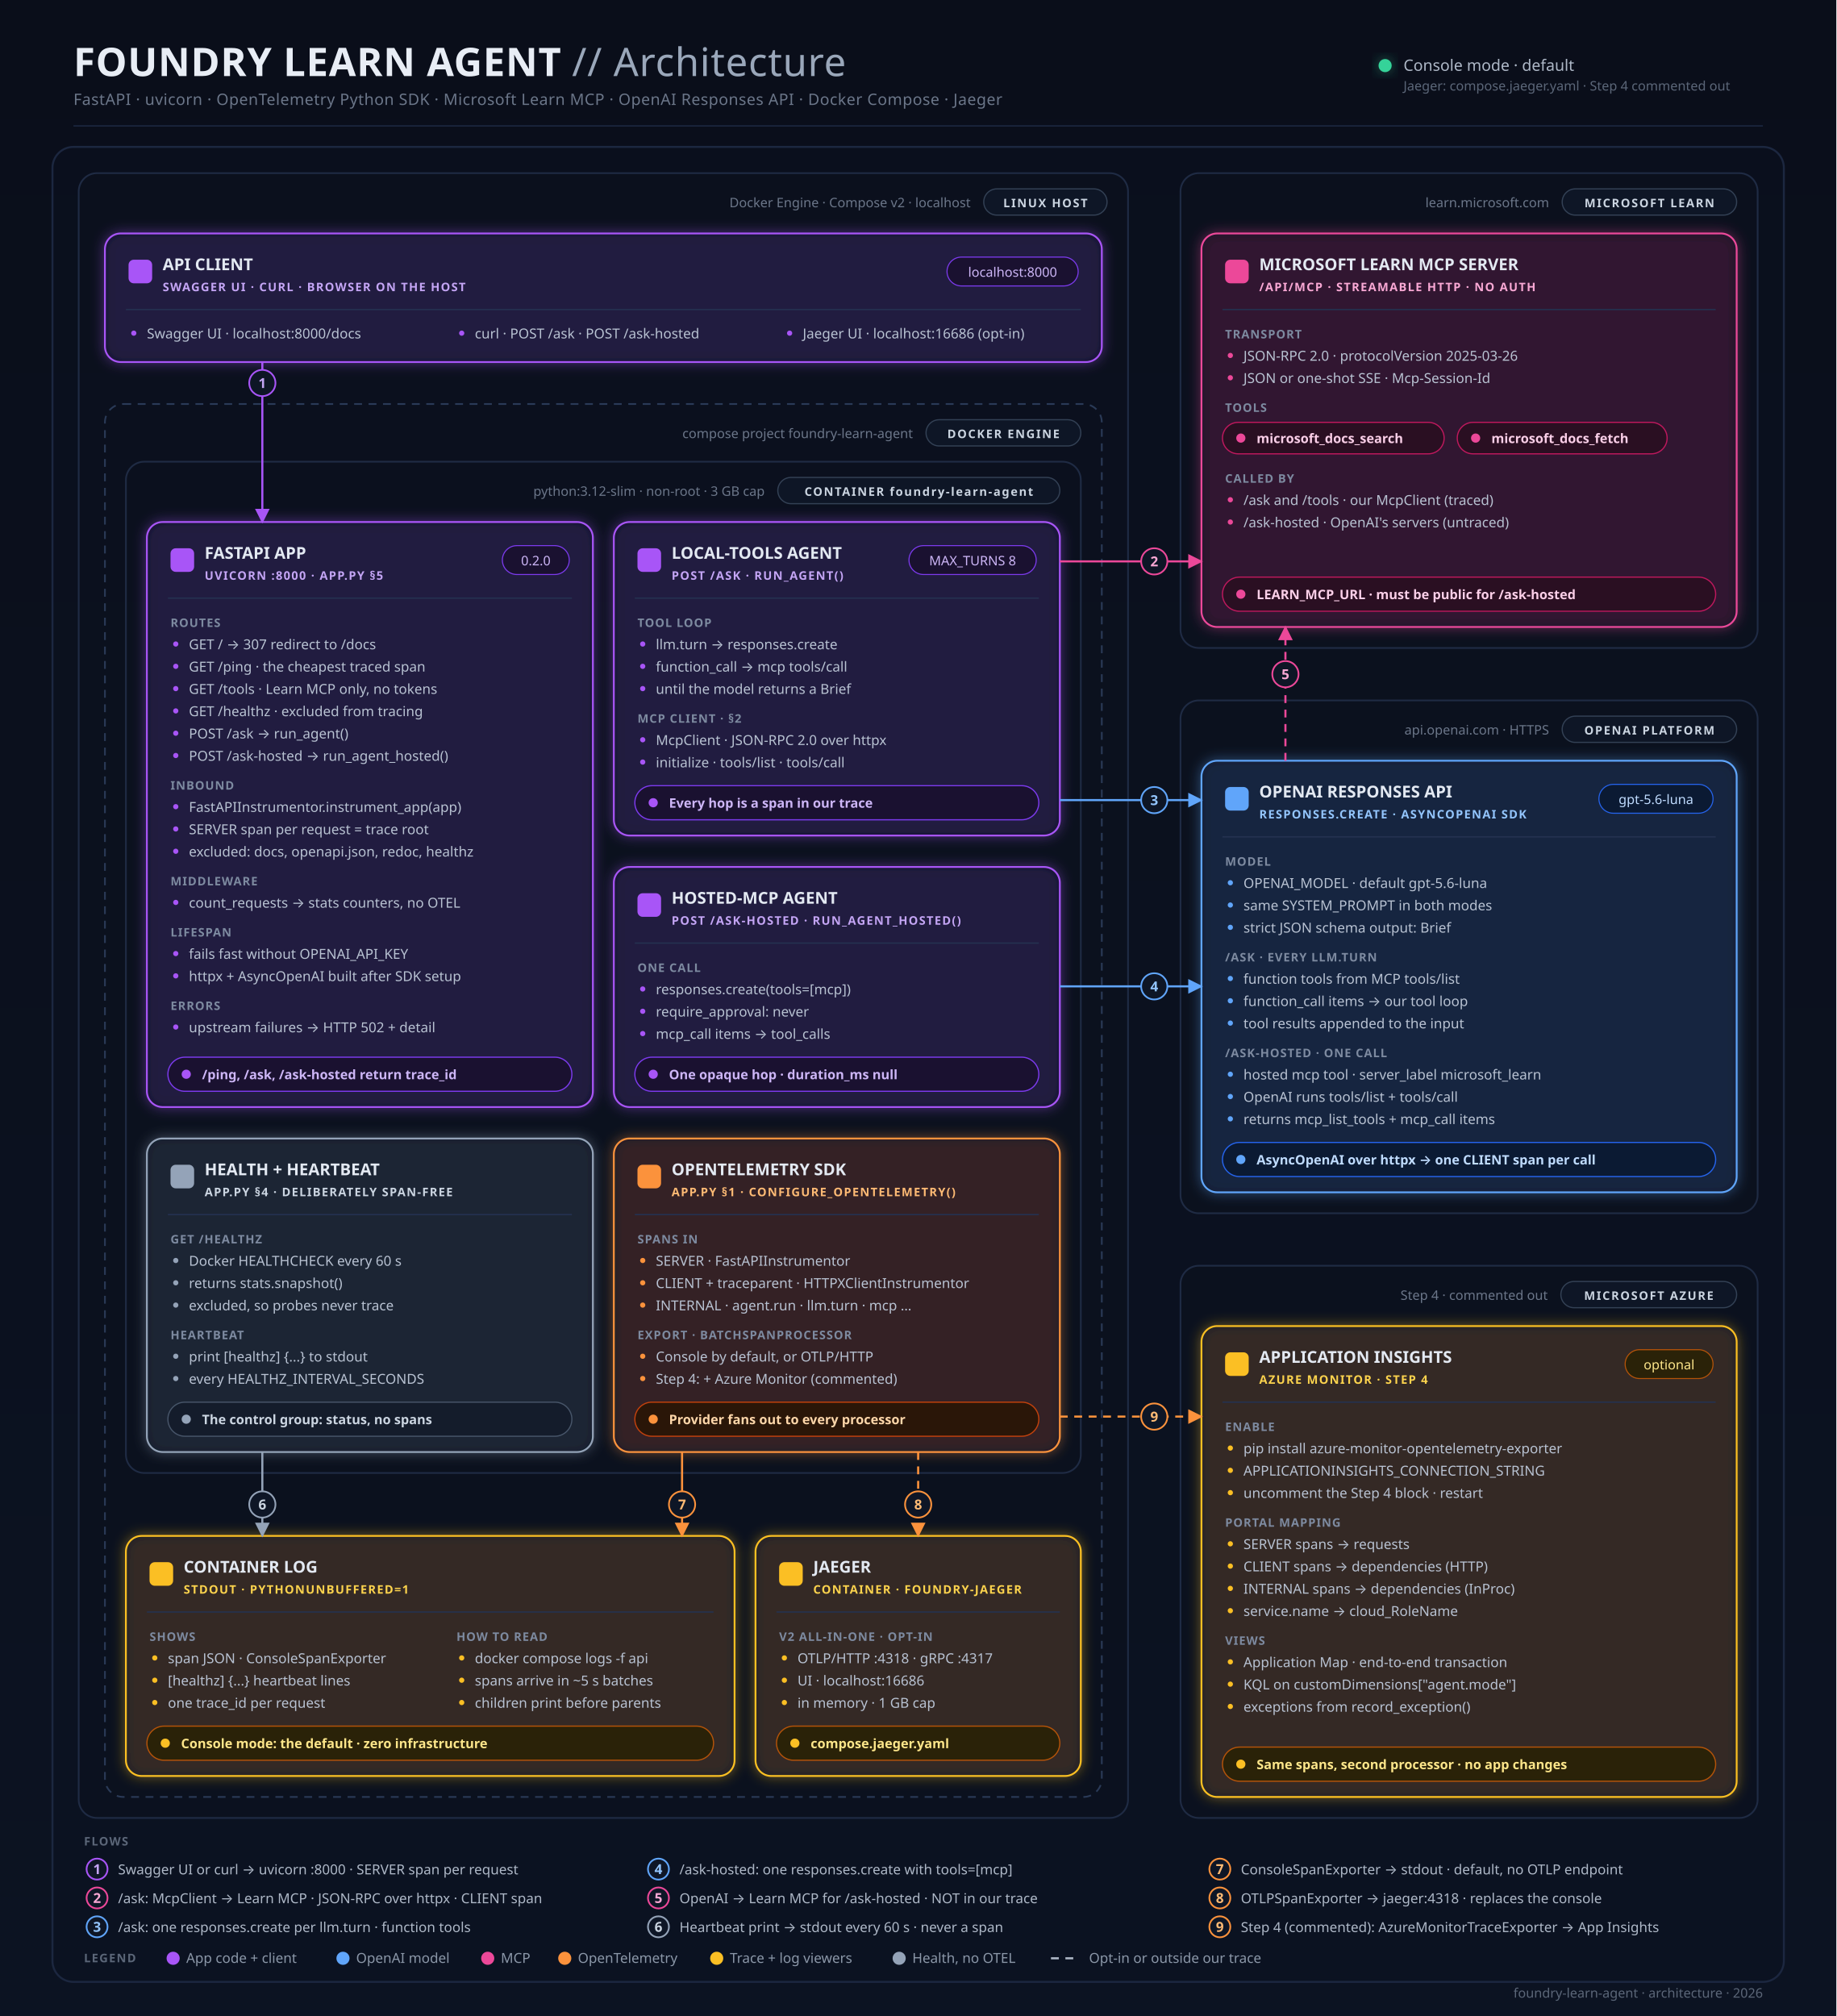
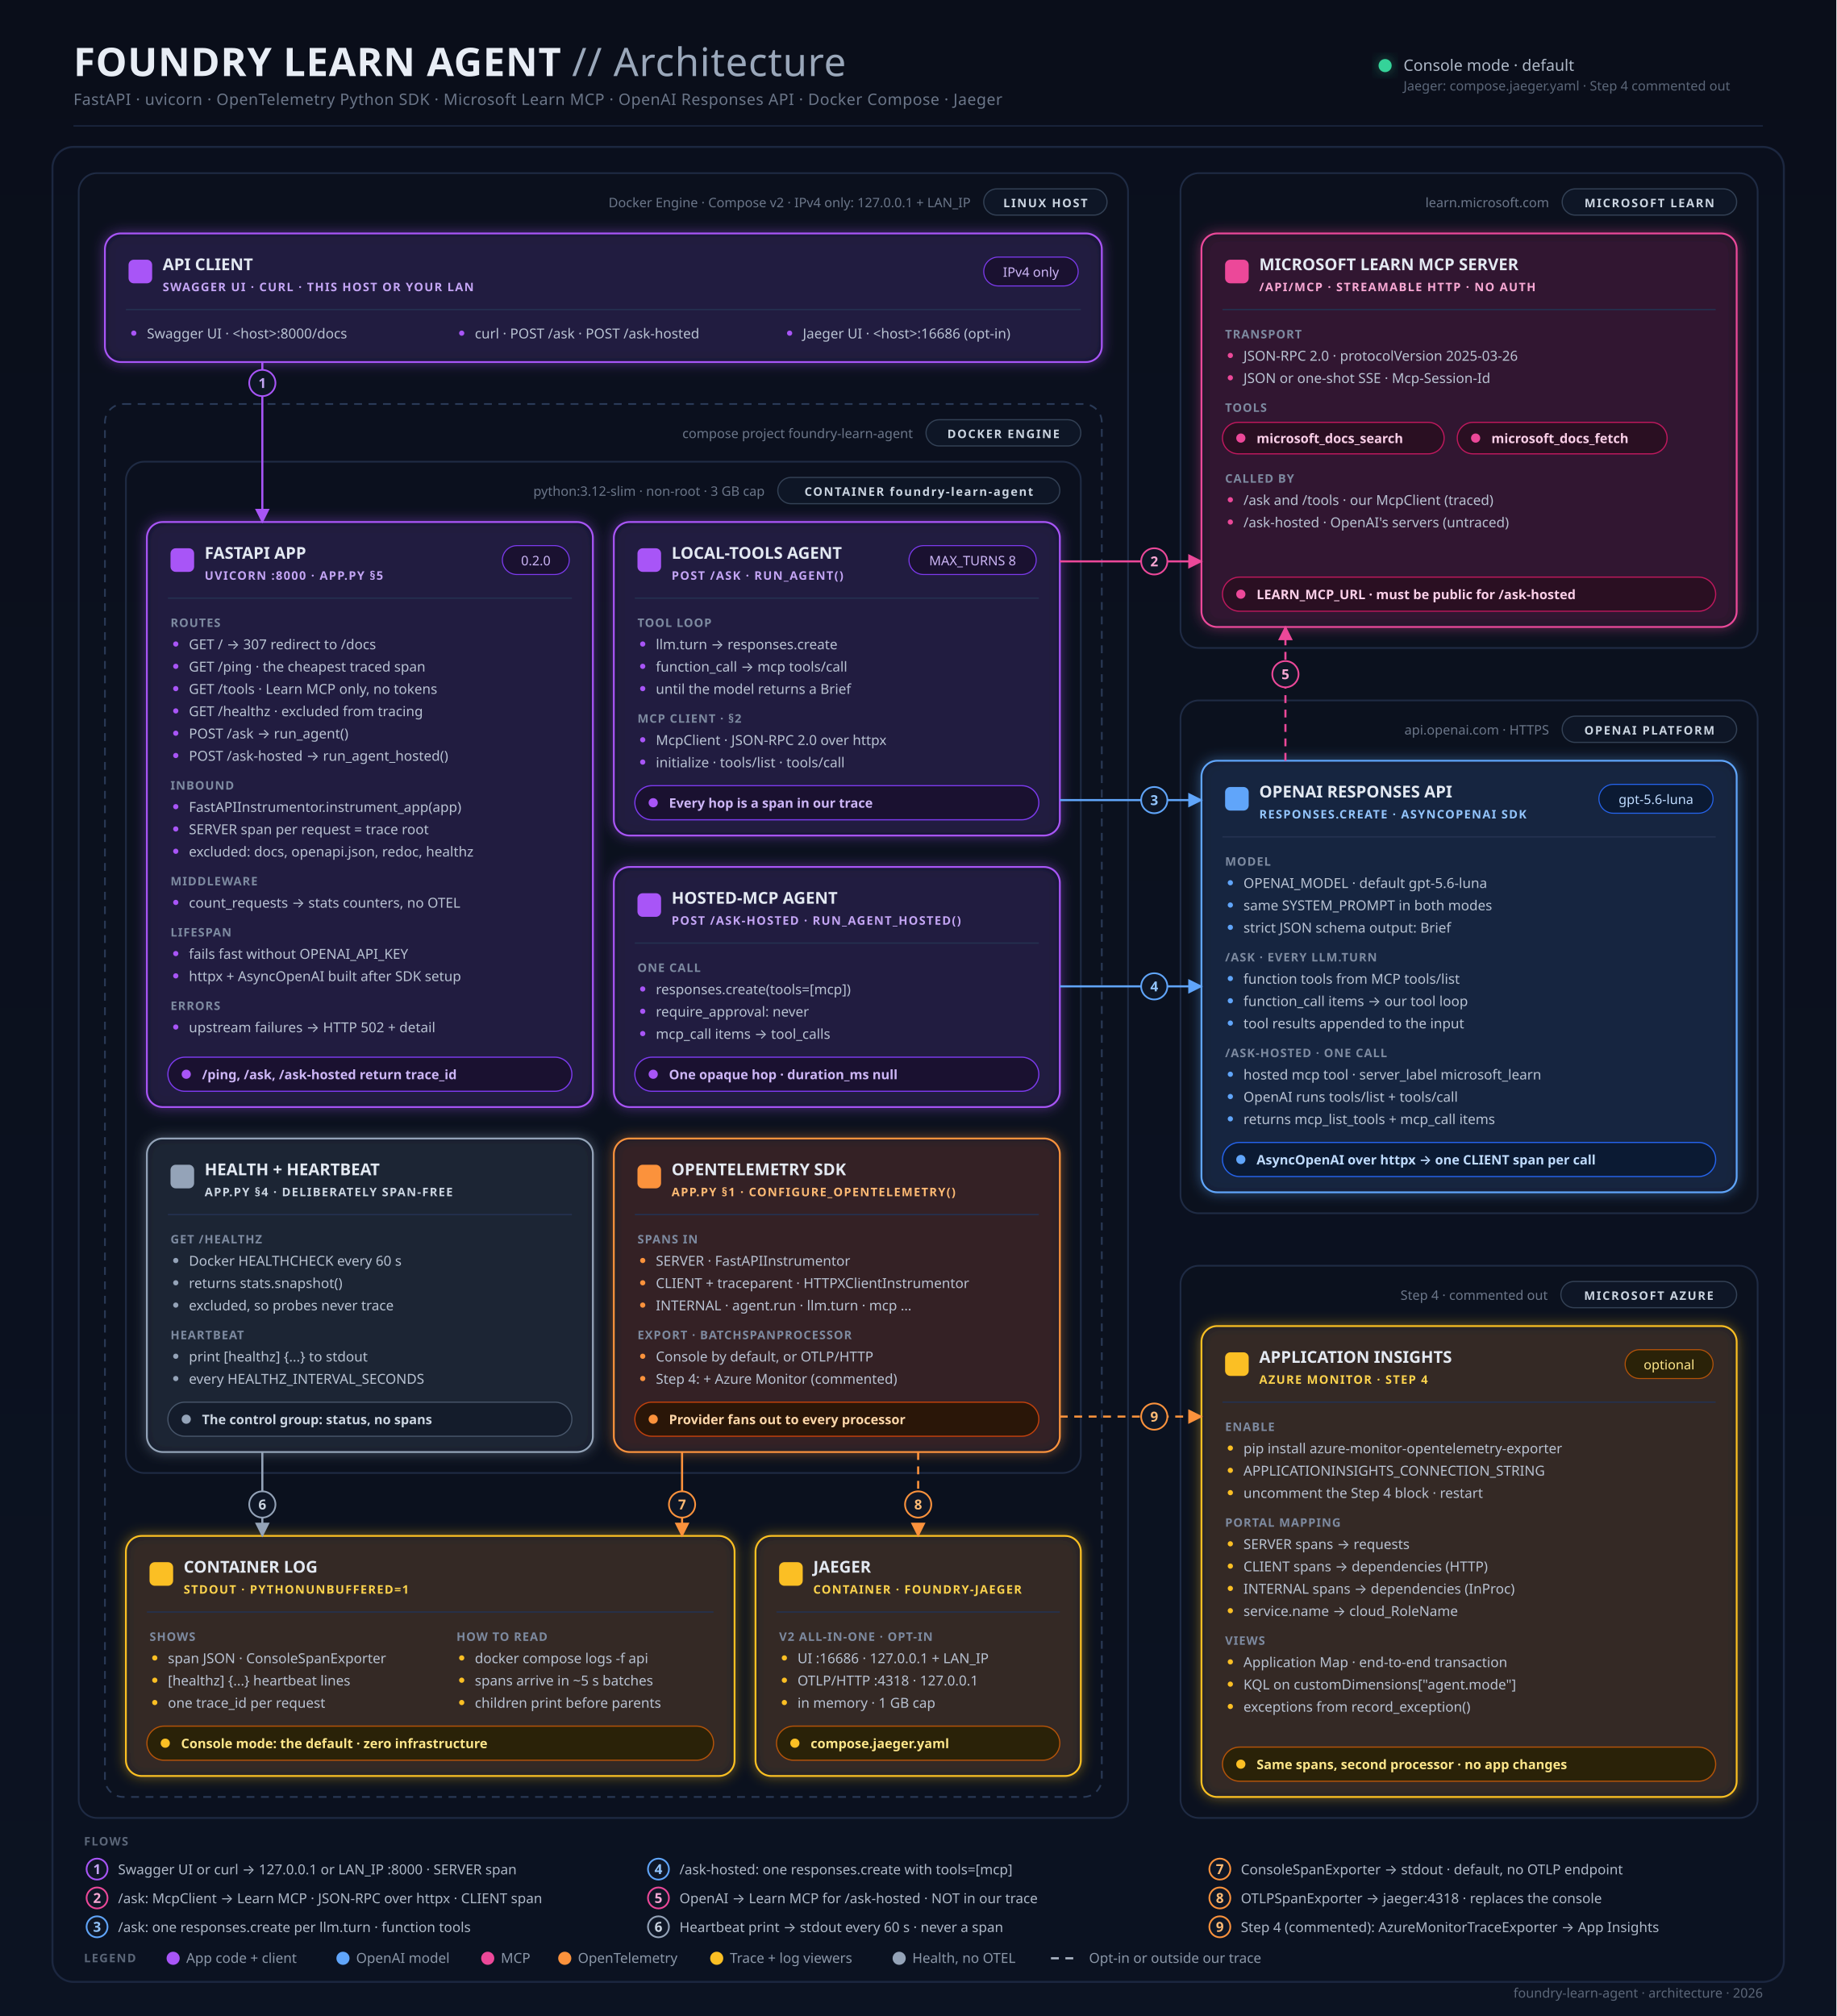
<svg xmlns="http://www.w3.org/2000/svg" viewBox="0 0 1400 1537" font-family="'Segoe UI', system-ui, -apple-system, sans-serif">
  <defs>
    <linearGradient id="bg" x1="0" y1="0" x2="0" y2="1">
      <stop offset="0" stop-color="#0a0e1a" />
      <stop offset="1" stop-color="#0c1322" />
    </linearGradient>
    <filter id="gviolet" x="-50%" y="-50%" width="200%" height="200%">
      <feDropShadow dx="0" dy="0" stdDeviation="5" flood-color="#a855f7" flood-opacity="0.45" />
    </filter>
    <marker id="mviolet" viewBox="0 0 10 10" refX="9" refY="5" markerWidth="7" markerHeight="7" orient="auto-start-reverse">
      <path d="M0 0L10 5L0 10z" fill="#a855f7" />
    </marker>
    <filter id="gcyan" x="-50%" y="-50%" width="200%" height="200%">
      <feDropShadow dx="0" dy="0" stdDeviation="5" flood-color="#22d3ee" flood-opacity="0.45" />
    </filter>
    <marker id="mcyan" viewBox="0 0 10 10" refX="9" refY="5" markerWidth="7" markerHeight="7" orient="auto-start-reverse">
      <path d="M0 0L10 5L0 10z" fill="#22d3ee" />
    </marker>
    <filter id="gmagenta" x="-50%" y="-50%" width="200%" height="200%">
      <feDropShadow dx="0" dy="0" stdDeviation="5" flood-color="#ec4899" flood-opacity="0.45" />
    </filter>
    <marker id="mmagenta" viewBox="0 0 10 10" refX="9" refY="5" markerWidth="7" markerHeight="7" orient="auto-start-reverse">
      <path d="M0 0L10 5L0 10z" fill="#ec4899" />
    </marker>
    <filter id="ggold" x="-50%" y="-50%" width="200%" height="200%">
      <feDropShadow dx="0" dy="0" stdDeviation="5" flood-color="#fbbf24" flood-opacity="0.45" />
    </filter>
    <marker id="mgold" viewBox="0 0 10 10" refX="9" refY="5" markerWidth="7" markerHeight="7" orient="auto-start-reverse">
      <path d="M0 0L10 5L0 10z" fill="#fbbf24" />
    </marker>
    <filter id="gorange" x="-50%" y="-50%" width="200%" height="200%">
      <feDropShadow dx="0" dy="0" stdDeviation="5" flood-color="#fb923c" flood-opacity="0.45" />
    </filter>
    <marker id="morange" viewBox="0 0 10 10" refX="9" refY="5" markerWidth="7" markerHeight="7" orient="auto-start-reverse">
      <path d="M0 0L10 5L0 10z" fill="#fb923c" />
    </marker>
    <filter id="gblue" x="-50%" y="-50%" width="200%" height="200%">
      <feDropShadow dx="0" dy="0" stdDeviation="5" flood-color="#60a5fa" flood-opacity="0.45" />
    </filter>
    <marker id="mblue" viewBox="0 0 10 10" refX="9" refY="5" markerWidth="7" markerHeight="7" orient="auto-start-reverse">
      <path d="M0 0L10 5L0 10z" fill="#60a5fa" />
    </marker>
    <filter id="ggreen" x="-50%" y="-50%" width="200%" height="200%">
      <feDropShadow dx="0" dy="0" stdDeviation="5" flood-color="#34d399" flood-opacity="0.45" />
    </filter>
    <marker id="mgreen" viewBox="0 0 10 10" refX="9" refY="5" markerWidth="7" markerHeight="7" orient="auto-start-reverse">
      <path d="M0 0L10 5L0 10z" fill="#34d399" />
    </marker>
    <filter id="gslate" x="-50%" y="-50%" width="200%" height="200%">
      <feDropShadow dx="0" dy="0" stdDeviation="5" flood-color="#94a3b8" flood-opacity="0.45" />
    </filter>
    <marker id="mslate" viewBox="0 0 10 10" refX="9" refY="5" markerWidth="7" markerHeight="7" orient="auto-start-reverse">
      <path d="M0 0L10 5L0 10z" fill="#94a3b8" />
    </marker>
  </defs>
  <rect width="1400" height="1537" fill="url(#bg)" />
  <text x="56" y="58" font-size="30" font-weight="800" fill="#e8edf5" letter-spacing="0.5">FOUNDRY LEARN AGENT <tspan font-weight="300" fill="#9aa7ba">// Architecture</tspan>
  </text>
  <text x="56" y="80" font-size="12" letter-spacing="0.3" fill="#6b7689">FastAPI · uvicorn · OpenTelemetry Python SDK · Microsoft Learn MCP · OpenAI Responses API · Docker Compose · Jaeger</text>
  <circle cx="1056" cy="50" r="5" fill="#34d399" filter="url(#ggreen)" />
  <text x="1070" y="54" font-size="12" fill="#aeb8c7">Console mode · default</text>
  <text x="1070" y="69" font-size="10" fill="#5b6678">Jaeger: compose.jaeger.yaml · Step 4 commented out</text>
  <line x1="56" y1="96" x2="1344" y2="96" stroke="#1c2740" stroke-width="1" />
  <rect x="40" y="112" width="1320" height="1399" rx="16" fill="#0c1322" fill-opacity="0.4" stroke="#1c2740" stroke-width="1.5" />
  <rect x="60" y="132" width="800" height="1254" rx="14" fill="#0b111e" fill-opacity="0.55" stroke="#1f2b44" stroke-width="1.3" />
  <g>
    <rect x="750" y="144" width="94" height="20" rx="10" fill="#0e1626" stroke="#334155" stroke-width="0.9" />
    <text x="797" y="158" font-size="9" font-weight="700" letter-spacing="1" text-anchor="middle" fill="#cbd5e1">LINUX HOST</text>
-     <text x="740" y="158" font-size="10" text-anchor="end" fill="#6b7689">Docker Engine · Compose v2 · localhost</text>
+     <text x="740" y="158" font-size="10" text-anchor="end" fill="#6b7689">Docker Engine · Compose v2 · IPv4 only: 127.0.0.1 + LAN_IP</text>
  </g>
  <g>
    <rect x="80" y="178" width="760" height="98" rx="12" fill="#0e1626" fill-opacity="0.92" stroke="#a855f7" stroke-width="1.4" filter="url(#gviolet)" />
    <rect x="98" y="198" width="18" height="18" rx="4" fill="#a855f7" />
    <text x="124" y="206" font-size="12.5" font-weight="700" fill="#e3e9f2">API CLIENT</text>
-     <text x="124" y="222" font-size="9" font-weight="700" letter-spacing="0.8" fill="#c4a5f5">SWAGGER UI · CURL · BROWSER ON THE HOST</text>
+     <text x="124" y="222" font-size="9" font-weight="700" letter-spacing="0.8" fill="#c4a5f5">SWAGGER UI · CURL · THIS HOST OR YOUR LAN</text>
    <line x1="96" y1="236" x2="824" y2="236" stroke="#243150" stroke-width="1" />
-     <rect x="722" y="196" width="100" height="22" rx="11" fill="#1a1130" stroke="#7c3aed" stroke-width="0.8" />
-     <text x="772" y="211" font-size="10" text-anchor="middle" fill="#cdb6f7">localhost:8000</text>
+     <rect x="750" y="196" width="72" height="22" rx="11" fill="#1a1130" stroke="#7c3aed" stroke-width="0.8" />
+     <text x="786" y="211" font-size="10" text-anchor="middle" fill="#cdb6f7">IPv4 only</text>
    <circle cx="102" cy="254" r="2" fill="#a855f7" />
-     <text x="112" y="258" font-size="10.5" fill="#b8c2d2">Swagger UI · localhost:8000/docs</text>
+     <text x="112" y="258" font-size="10.5" fill="#b8c2d2">Swagger UI · &lt;host&gt;:8000/docs</text>
    <circle cx="352" cy="254" r="2" fill="#a855f7" />
    <text x="362" y="258" font-size="10.5" fill="#b8c2d2">curl · POST /ask · POST /ask-hosted</text>
    <circle cx="602" cy="254" r="2" fill="#a855f7" />
-     <text x="612" y="258" font-size="10.5" fill="#b8c2d2">Jaeger UI · localhost:16686 (opt-in)</text>
+     <text x="612" y="258" font-size="10.5" fill="#b8c2d2">Jaeger UI · &lt;host&gt;:16686 (opt-in)</text>
  </g>
  <rect x="80" y="308" width="760" height="1062" rx="14" fill="#0b111e" fill-opacity="0.55" stroke="#2a3a57" stroke-width="1.3" stroke-dasharray="6 5" />
  <g>
    <rect x="706" y="320" width="118" height="20" rx="10" fill="#0e1626" stroke="#334155" stroke-width="0.9" />
    <text x="765" y="334" font-size="9" font-weight="700" letter-spacing="1" text-anchor="middle" fill="#cbd5e1">DOCKER ENGINE</text>
    <text x="696" y="334" font-size="10" text-anchor="end" fill="#6b7689">compose project foundry-learn-agent</text>
  </g>
  <rect x="96" y="352" width="728" height="771" rx="14" fill="#0b111e" fill-opacity="0.55" stroke="#1f2b44" stroke-width="1.3" />
  <g>
    <rect x="593" y="364" width="215" height="20" rx="10" fill="#0e1626" stroke="#334155" stroke-width="0.9" />
    <text x="700.5" y="378" font-size="9" font-weight="700" letter-spacing="1" text-anchor="middle" fill="#cbd5e1">CONTAINER foundry-learn-agent</text>
    <text x="583" y="378" font-size="10" text-anchor="end" fill="#6b7689">python:3.12-slim · non-root · 3 GB cap</text>
  </g>
  <g>
    <rect x="112" y="398" width="340" height="446" rx="12" fill="#0e1626" fill-opacity="0.92" stroke="#a855f7" stroke-width="1.4" filter="url(#gviolet)" />
    <rect x="130" y="418" width="18" height="18" rx="4" fill="#a855f7" />
    <text x="156" y="426" font-size="12.5" font-weight="700" fill="#e3e9f2">FASTAPI APP</text>
    <text x="156" y="442" font-size="9" font-weight="700" letter-spacing="0.8" fill="#c4a5f5">UVICORN :8000 · APP.PY §5</text>
    <line x1="128" y1="456" x2="436" y2="456" stroke="#243150" stroke-width="1" />
    <rect x="383" y="416" width="51" height="22" rx="11" fill="#1a1130" stroke="#7c3aed" stroke-width="0.8" />
    <text x="408.5" y="431" font-size="10" text-anchor="middle" fill="#cdb6f7">0.2.0</text>
    <text x="130" y="478" font-size="9" font-weight="700" letter-spacing="0.6" fill="#7d8aa0">ROUTES</text>
    <circle cx="134" cy="491" r="2" fill="#a855f7" />
    <text x="144" y="495" font-size="10.5" fill="#b8c2d2">GET / → 307 redirect to /docs</text>
    <circle cx="134" cy="508" r="2" fill="#a855f7" />
    <text x="144" y="512" font-size="10.5" fill="#b8c2d2">GET /ping · the cheapest traced span</text>
    <circle cx="134" cy="525" r="2" fill="#a855f7" />
    <text x="144" y="529" font-size="10.5" fill="#b8c2d2">GET /tools · Learn MCP only, no tokens</text>
    <circle cx="134" cy="542" r="2" fill="#a855f7" />
    <text x="144" y="546" font-size="10.5" fill="#b8c2d2">GET /healthz · excluded from tracing</text>
    <circle cx="134" cy="559" r="2" fill="#a855f7" />
    <text x="144" y="563" font-size="10.5" fill="#b8c2d2">POST /ask → run_agent()</text>
    <circle cx="134" cy="576" r="2" fill="#a855f7" />
    <text x="144" y="580" font-size="10.5" fill="#b8c2d2">POST /ask-hosted → run_agent_hosted()</text>
    <text x="130" y="602" font-size="9" font-weight="700" letter-spacing="0.6" fill="#7d8aa0">INBOUND</text>
    <circle cx="134" cy="615" r="2" fill="#a855f7" />
    <text x="144" y="619" font-size="10.5" fill="#b8c2d2">FastAPIInstrumentor.instrument_app(app)</text>
    <circle cx="134" cy="632" r="2" fill="#a855f7" />
    <text x="144" y="636" font-size="10.5" fill="#b8c2d2">SERVER span per request = trace root</text>
    <circle cx="134" cy="649" r="2" fill="#a855f7" />
    <text x="144" y="653" font-size="10.5" fill="#b8c2d2">excluded: docs, openapi.json, redoc, healthz</text>
    <text x="130" y="675" font-size="9" font-weight="700" letter-spacing="0.6" fill="#7d8aa0">MIDDLEWARE</text>
    <circle cx="134" cy="688" r="2" fill="#a855f7" />
    <text x="144" y="692" font-size="10.5" fill="#b8c2d2">count_requests → stats counters, no OTEL</text>
    <text x="130" y="714" font-size="9" font-weight="700" letter-spacing="0.6" fill="#7d8aa0">LIFESPAN</text>
    <circle cx="134" cy="727" r="2" fill="#a855f7" />
    <text x="144" y="731" font-size="10.5" fill="#b8c2d2">fails fast without OPENAI_API_KEY</text>
    <circle cx="134" cy="744" r="2" fill="#a855f7" />
    <text x="144" y="748" font-size="10.5" fill="#b8c2d2">httpx + AsyncOpenAI built after SDK setup</text>
    <text x="130" y="770" font-size="9" font-weight="700" letter-spacing="0.6" fill="#7d8aa0">ERRORS</text>
    <circle cx="134" cy="783" r="2" fill="#a855f7" />
    <text x="144" y="787" font-size="10.5" fill="#b8c2d2">upstream failures → HTTP 502 + detail</text>
    <rect x="128" y="806" width="308" height="26" rx="13" fill="#1a1130" stroke="#7c3aed" stroke-width="0.9" />
    <circle cx="142" cy="819" r="3.5" fill="#a855f7" />
    <text x="154" y="822.8" font-size="10" font-weight="600" fill="#cdb6f7">/ping, /ask, /ask-hosted return trace_id</text>
  </g>
  <g>
    <rect x="468" y="398" width="340" height="239" rx="12" fill="#0e1626" fill-opacity="0.92" stroke="#a855f7" stroke-width="1.4" filter="url(#gviolet)" />
    <rect x="486" y="418" width="18" height="18" rx="4" fill="#a855f7" />
    <text x="512" y="426" font-size="12.5" font-weight="700" fill="#e3e9f2">LOCAL-TOOLS AGENT</text>
    <text x="512" y="442" font-size="9" font-weight="700" letter-spacing="0.8" fill="#c4a5f5">POST /ASK · RUN_AGENT()</text>
    <line x1="484" y1="456" x2="792" y2="456" stroke="#243150" stroke-width="1" />
    <rect x="693" y="416" width="97" height="22" rx="11" fill="#1a1130" stroke="#7c3aed" stroke-width="0.8" />
    <text x="741.5" y="431" font-size="10" text-anchor="middle" fill="#cdb6f7">MAX_TURNS 8</text>
    <text x="486" y="478" font-size="9" font-weight="700" letter-spacing="0.6" fill="#7d8aa0">TOOL LOOP</text>
    <circle cx="490" cy="491" r="2" fill="#a855f7" />
    <text x="500" y="495" font-size="10.5" fill="#b8c2d2">llm.turn → responses.create</text>
    <circle cx="490" cy="508" r="2" fill="#a855f7" />
    <text x="500" y="512" font-size="10.5" fill="#b8c2d2">function_call → mcp tools/call</text>
    <circle cx="490" cy="525" r="2" fill="#a855f7" />
    <text x="500" y="529" font-size="10.5" fill="#b8c2d2">until the model returns a Brief</text>
    <text x="486" y="551" font-size="9" font-weight="700" letter-spacing="0.6" fill="#7d8aa0">MCP CLIENT · §2</text>
    <circle cx="490" cy="564" r="2" fill="#a855f7" />
    <text x="500" y="568" font-size="10.5" fill="#b8c2d2">McpClient · JSON-RPC 2.0 over httpx</text>
    <circle cx="490" cy="581" r="2" fill="#a855f7" />
    <text x="500" y="585" font-size="10.5" fill="#b8c2d2">initialize · tools/list · tools/call</text>
    <rect x="484" y="599" width="308" height="26" rx="13" fill="#1a1130" stroke="#7c3aed" stroke-width="0.9" />
    <circle cx="498" cy="612" r="3.5" fill="#a855f7" />
    <text x="510" y="615.8" font-size="10" font-weight="600" fill="#cdb6f7">Every hop is a span in our trace</text>
  </g>
  <g>
    <rect x="468" y="661" width="340" height="183" rx="12" fill="#0e1626" fill-opacity="0.92" stroke="#a855f7" stroke-width="1.4" filter="url(#gviolet)" />
    <rect x="486" y="681" width="18" height="18" rx="4" fill="#a855f7" />
    <text x="512" y="689" font-size="12.5" font-weight="700" fill="#e3e9f2">HOSTED-MCP AGENT</text>
    <text x="512" y="705" font-size="9" font-weight="700" letter-spacing="0.8" fill="#c4a5f5">POST /ASK-HOSTED · RUN_AGENT_HOSTED()</text>
    <line x1="484" y1="719" x2="792" y2="719" stroke="#243150" stroke-width="1" />
    <text x="486" y="741" font-size="9" font-weight="700" letter-spacing="0.6" fill="#7d8aa0">ONE CALL</text>
    <circle cx="490" cy="754" r="2" fill="#a855f7" />
    <text x="500" y="758" font-size="10.5" fill="#b8c2d2">responses.create(tools=[mcp])</text>
    <circle cx="490" cy="771" r="2" fill="#a855f7" />
    <text x="500" y="775" font-size="10.5" fill="#b8c2d2">require_approval: never</text>
    <circle cx="490" cy="788" r="2" fill="#a855f7" />
    <text x="500" y="792" font-size="10.5" fill="#b8c2d2">mcp_call items → tool_calls</text>
    <rect x="484" y="806" width="308" height="26" rx="13" fill="#1a1130" stroke="#7c3aed" stroke-width="0.9" />
    <circle cx="498" cy="819" r="3.5" fill="#a855f7" />
    <text x="510" y="822.8" font-size="10" font-weight="600" fill="#cdb6f7">One opaque hop · duration_ms null</text>
  </g>
  <g>
    <rect x="112" y="868" width="340" height="239" rx="12" fill="#0e1626" fill-opacity="0.92" stroke="#94a3b8" stroke-width="1.4" filter="url(#gslate)" />
    <rect x="130" y="888" width="18" height="18" rx="4" fill="#94a3b8" />
    <text x="156" y="896" font-size="12.5" font-weight="700" fill="#e3e9f2">HEALTH + HEARTBEAT</text>
    <text x="156" y="912" font-size="9" font-weight="700" letter-spacing="0.8" fill="#cbd5e1">APP.PY §4 · DELIBERATELY SPAN-FREE</text>
    <line x1="128" y1="926" x2="436" y2="926" stroke="#243150" stroke-width="1" />
    <text x="130" y="948" font-size="9" font-weight="700" letter-spacing="0.6" fill="#7d8aa0">GET /HEALTHZ</text>
    <circle cx="134" cy="961" r="2" fill="#94a3b8" />
    <text x="144" y="965" font-size="10.5" fill="#b8c2d2">Docker HEALTHCHECK every 60 s</text>
    <circle cx="134" cy="978" r="2" fill="#94a3b8" />
    <text x="144" y="982" font-size="10.5" fill="#b8c2d2">returns stats.snapshot()</text>
    <circle cx="134" cy="995" r="2" fill="#94a3b8" />
    <text x="144" y="999" font-size="10.5" fill="#b8c2d2">excluded, so probes never trace</text>
    <text x="130" y="1021" font-size="9" font-weight="700" letter-spacing="0.6" fill="#7d8aa0">HEARTBEAT</text>
    <circle cx="134" cy="1034" r="2" fill="#94a3b8" />
    <text x="144" y="1038" font-size="10.5" fill="#b8c2d2">print [healthz] {...} to stdout</text>
    <circle cx="134" cy="1051" r="2" fill="#94a3b8" />
    <text x="144" y="1055" font-size="10.5" fill="#b8c2d2">every HEALTHZ_INTERVAL_SECONDS</text>
    <rect x="128" y="1069" width="308" height="26" rx="13" fill="#141c2b" stroke="#475569" stroke-width="0.9" />
    <circle cx="142" cy="1082" r="3.5" fill="#94a3b8" />
    <text x="154" y="1085.8" font-size="10" font-weight="600" fill="#cbd5e1">The control group: status, no spans</text>
  </g>
  <g>
    <rect x="468" y="868" width="340" height="239" rx="12" fill="#0e1626" fill-opacity="0.92" stroke="#fb923c" stroke-width="1.4" filter="url(#gorange)" />
    <rect x="486" y="888" width="18" height="18" rx="4" fill="#fb923c" />
    <text x="512" y="896" font-size="12.5" font-weight="700" fill="#e3e9f2">OPENTELEMETRY SDK</text>
    <text x="512" y="912" font-size="9" font-weight="700" letter-spacing="0.8" fill="#fdba74">APP.PY §1 · CONFIGURE_OPENTELEMETRY()</text>
    <line x1="484" y1="926" x2="792" y2="926" stroke="#243150" stroke-width="1" />
    <text x="486" y="948" font-size="9" font-weight="700" letter-spacing="0.6" fill="#7d8aa0">SPANS IN</text>
    <circle cx="490" cy="961" r="2" fill="#fb923c" />
    <text x="500" y="965" font-size="10.5" fill="#b8c2d2">SERVER · FastAPIInstrumentor</text>
    <circle cx="490" cy="978" r="2" fill="#fb923c" />
    <text x="500" y="982" font-size="10.5" fill="#b8c2d2">CLIENT + traceparent · HTTPXClientInstrumentor</text>
    <circle cx="490" cy="995" r="2" fill="#fb923c" />
    <text x="500" y="999" font-size="10.5" fill="#b8c2d2">INTERNAL · agent.run · llm.turn · mcp …</text>
    <text x="486" y="1021" font-size="9" font-weight="700" letter-spacing="0.6" fill="#7d8aa0">EXPORT · BATCHSPANPROCESSOR</text>
    <circle cx="490" cy="1034" r="2" fill="#fb923c" />
    <text x="500" y="1038" font-size="10.5" fill="#b8c2d2">Console by default, or OTLP/HTTP</text>
    <circle cx="490" cy="1051" r="2" fill="#fb923c" />
    <text x="500" y="1055" font-size="10.5" fill="#b8c2d2">Step 4: + Azure Monitor (commented)</text>
    <rect x="484" y="1069" width="308" height="26" rx="13" fill="#2a1608" stroke="#c2410c" stroke-width="0.9" />
    <circle cx="498" cy="1082" r="3.5" fill="#fb923c" />
    <text x="510" y="1085.8" font-size="10" font-weight="600" fill="#fed7aa">Provider fans out to every processor</text>
  </g>
  <g>
    <rect x="96" y="1171" width="464" height="183" rx="12" fill="#0e1626" fill-opacity="0.92" stroke="#fbbf24" stroke-width="1.4" filter="url(#ggold)" />
    <rect x="114" y="1191" width="18" height="18" rx="4" fill="#fbbf24" />
    <text x="140" y="1199" font-size="12.5" font-weight="700" fill="#e3e9f2">CONTAINER LOG</text>
    <text x="140" y="1215" font-size="9" font-weight="700" letter-spacing="0.8" fill="#fcd34d">STDOUT · PYTHONUNBUFFERED=1</text>
    <line x1="112" y1="1229" x2="544" y2="1229" stroke="#243150" stroke-width="1" />
    <text x="114" y="1251" font-size="9" font-weight="700" letter-spacing="0.6" fill="#7d8aa0">SHOWS</text>
    <circle cx="118" cy="1264" r="2" fill="#fbbf24" />
    <text x="128" y="1268" font-size="10.5" fill="#b8c2d2">span JSON · ConsoleSpanExporter</text>
    <circle cx="118" cy="1281" r="2" fill="#fbbf24" />
    <text x="128" y="1285" font-size="10.5" fill="#b8c2d2">[healthz] {...} heartbeat lines</text>
    <circle cx="118" cy="1298" r="2" fill="#fbbf24" />
    <text x="128" y="1302" font-size="10.5" fill="#b8c2d2">one trace_id per request</text>
    <text x="348" y="1251" font-size="9" font-weight="700" letter-spacing="0.6" fill="#7d8aa0">HOW TO READ</text>
    <circle cx="352" cy="1264" r="2" fill="#fbbf24" />
    <text x="362" y="1268" font-size="10.5" fill="#b8c2d2">docker compose logs -f api</text>
    <circle cx="352" cy="1281" r="2" fill="#fbbf24" />
    <text x="362" y="1285" font-size="10.5" fill="#b8c2d2">spans arrive in ~5 s batches</text>
    <circle cx="352" cy="1298" r="2" fill="#fbbf24" />
    <text x="362" y="1302" font-size="10.5" fill="#b8c2d2">children print before parents</text>
    <rect x="112" y="1316" width="432" height="26" rx="13" fill="#2a2208" stroke="#b45309" stroke-width="0.9" />
    <circle cx="126" cy="1329" r="3.5" fill="#fbbf24" />
    <text x="138" y="1332.8" font-size="10" font-weight="600" fill="#fde68a">Console mode: the default · zero infrastructure</text>
  </g>
  <g>
    <rect x="576" y="1171" width="248" height="183" rx="12" fill="#0e1626" fill-opacity="0.92" stroke="#fbbf24" stroke-width="1.4" filter="url(#ggold)" />
    <rect x="594" y="1191" width="18" height="18" rx="4" fill="#fbbf24" />
    <text x="620" y="1199" font-size="12.5" font-weight="700" fill="#e3e9f2">JAEGER</text>
    <text x="620" y="1215" font-size="9" font-weight="700" letter-spacing="0.8" fill="#fcd34d">CONTAINER · FOUNDRY-JAEGER</text>
    <line x1="592" y1="1229" x2="808" y2="1229" stroke="#243150" stroke-width="1" />
    <text x="594" y="1251" font-size="9" font-weight="700" letter-spacing="0.6" fill="#7d8aa0">V2 ALL-IN-ONE · OPT-IN</text>
    <circle cx="598" cy="1264" r="2" fill="#fbbf24" />
-     <text x="608" y="1268" font-size="10.5" fill="#b8c2d2">OTLP/HTTP :4318 · gRPC :4317</text>
+     <text x="608" y="1268" font-size="10.5" fill="#b8c2d2">UI :16686 · 127.0.0.1 + LAN_IP</text>
    <circle cx="598" cy="1281" r="2" fill="#fbbf24" />
-     <text x="608" y="1285" font-size="10.5" fill="#b8c2d2">UI · localhost:16686</text>
+     <text x="608" y="1285" font-size="10.5" fill="#b8c2d2">OTLP/HTTP :4318 · 127.0.0.1</text>
    <circle cx="598" cy="1298" r="2" fill="#fbbf24" />
    <text x="608" y="1302" font-size="10.5" fill="#b8c2d2">in memory · 1 GB cap</text>
    <rect x="592" y="1316" width="216" height="26" rx="13" fill="#2a2208" stroke="#b45309" stroke-width="0.9" />
    <circle cx="606" cy="1329" r="3.5" fill="#fbbf24" />
    <text x="618" y="1332.8" font-size="10" font-weight="600" fill="#fde68a">compose.jaeger.yaml</text>
  </g>
  <rect x="900" y="132" width="440" height="362" rx="14" fill="#0b111e" fill-opacity="0.55" stroke="#1f2b44" stroke-width="1.3" />
  <g>
    <rect x="1191" y="144" width="133" height="20" rx="10" fill="#0e1626" stroke="#334155" stroke-width="0.9" />
    <text x="1257.5" y="158" font-size="9" font-weight="700" letter-spacing="1" text-anchor="middle" fill="#cbd5e1">MICROSOFT LEARN</text>
    <text x="1181" y="158" font-size="10" text-anchor="end" fill="#6b7689">learn.microsoft.com</text>
  </g>
  <g>
    <rect x="916" y="178" width="408" height="300" rx="12" fill="#0e1626" fill-opacity="0.92" stroke="#ec4899" stroke-width="1.4" filter="url(#gmagenta)" />
    <rect x="934" y="198" width="18" height="18" rx="4" fill="#ec4899" />
    <text x="960" y="206" font-size="12.5" font-weight="700" fill="#e3e9f2">MICROSOFT LEARN MCP SERVER</text>
    <text x="960" y="222" font-size="9" font-weight="700" letter-spacing="0.8" fill="#f9a8d4">/API/MCP · STREAMABLE HTTP · NO AUTH</text>
    <line x1="932" y1="236" x2="1308" y2="236" stroke="#243150" stroke-width="1" />
    <text x="934" y="258" font-size="9" font-weight="700" letter-spacing="0.6" fill="#7d8aa0">TRANSPORT</text>
    <circle cx="938" cy="271" r="2" fill="#ec4899" />
    <text x="948" y="275" font-size="10.5" fill="#b8c2d2">JSON-RPC 2.0 · protocolVersion 2025-03-26</text>
    <circle cx="938" cy="288" r="2" fill="#ec4899" />
    <text x="948" y="292" font-size="10.5" fill="#b8c2d2">JSON or one-shot SSE · Mcp-Session-Id</text>
    <text x="934" y="314" font-size="9" font-weight="700" letter-spacing="0.6" fill="#7d8aa0">TOOLS</text>
    <rect x="932" y="322" width="169" height="24" rx="12" fill="#2a0f22" stroke="#be185d" stroke-width="0.9" />
    <circle cx="946" cy="334" r="3.5" fill="#ec4899" />
    <text x="958" y="337.8" font-size="10" font-weight="600" fill="#fbcfe8">microsoft_docs_search</text>
    <rect x="1111" y="322" width="160" height="24" rx="12" fill="#2a0f22" stroke="#be185d" stroke-width="0.9" />
    <circle cx="1125" cy="334" r="3.5" fill="#ec4899" />
    <text x="1137" y="337.8" font-size="10" font-weight="600" fill="#fbcfe8">microsoft_docs_fetch</text>
    <text x="934" y="368" font-size="9" font-weight="700" letter-spacing="0.6" fill="#7d8aa0">CALLED BY</text>
    <circle cx="938" cy="381" r="2" fill="#ec4899" />
    <text x="948" y="385" font-size="10.5" fill="#b8c2d2">/ask and /tools · our McpClient (traced)</text>
    <circle cx="938" cy="398" r="2" fill="#ec4899" />
    <text x="948" y="402" font-size="10.5" fill="#b8c2d2">/ask-hosted · OpenAI's servers (untraced)</text>
    <rect x="932" y="440" width="376" height="26" rx="13" fill="#2a0f22" stroke="#be185d" stroke-width="0.9" />
    <circle cx="946" cy="453" r="3.5" fill="#ec4899" />
    <text x="958" y="456.8" font-size="10" font-weight="600" fill="#fbcfe8">LEARN_MCP_URL · must be public for /ask-hosted</text>
  </g>
  <rect x="900" y="534" width="440" height="391" rx="14" fill="#0b111e" fill-opacity="0.55" stroke="#1f2b44" stroke-width="1.3" />
  <g>
    <rect x="1191" y="546" width="133" height="20" rx="10" fill="#0e1626" stroke="#334155" stroke-width="0.9" />
    <text x="1257.5" y="560" font-size="9" font-weight="700" letter-spacing="1" text-anchor="middle" fill="#cbd5e1">OPENAI PLATFORM</text>
    <text x="1181" y="560" font-size="10" text-anchor="end" fill="#6b7689">api.openai.com · HTTPS</text>
  </g>
  <g>
    <rect x="916" y="580" width="408" height="329" rx="12" fill="#0e1626" fill-opacity="0.92" stroke="#60a5fa" stroke-width="1.4" filter="url(#gblue)" />
    <rect x="934" y="600" width="18" height="18" rx="4" fill="#60a5fa" />
    <text x="960" y="608" font-size="12.5" font-weight="700" fill="#e3e9f2">OPENAI RESPONSES API</text>
    <text x="960" y="624" font-size="9" font-weight="700" letter-spacing="0.8" fill="#93c5fd">RESPONSES.CREATE · ASYNCOPENAI SDK</text>
    <line x1="932" y1="638" x2="1308" y2="638" stroke="#243150" stroke-width="1" />
    <rect x="1219" y="598" width="87" height="22" rx="11" fill="#0b1a33" stroke="#2563eb" stroke-width="0.8" />
    <text x="1262.5" y="613" font-size="10" text-anchor="middle" fill="#bfdbfe">gpt-5.6-luna</text>
    <text x="934" y="660" font-size="9" font-weight="700" letter-spacing="0.6" fill="#7d8aa0">MODEL</text>
    <circle cx="938" cy="673" r="2" fill="#60a5fa" />
    <text x="948" y="677" font-size="10.5" fill="#b8c2d2">OPENAI_MODEL · default gpt-5.6-luna</text>
    <circle cx="938" cy="690" r="2" fill="#60a5fa" />
    <text x="948" y="694" font-size="10.5" fill="#b8c2d2">same SYSTEM_PROMPT in both modes</text>
    <circle cx="938" cy="707" r="2" fill="#60a5fa" />
    <text x="948" y="711" font-size="10.5" fill="#b8c2d2">strict JSON schema output: Brief</text>
    <text x="934" y="733" font-size="9" font-weight="700" letter-spacing="0.6" fill="#7d8aa0">/ASK · EVERY LLM.TURN</text>
    <circle cx="938" cy="746" r="2" fill="#60a5fa" />
    <text x="948" y="750" font-size="10.5" fill="#b8c2d2">function tools from MCP tools/list</text>
    <circle cx="938" cy="763" r="2" fill="#60a5fa" />
    <text x="948" y="767" font-size="10.5" fill="#b8c2d2">function_call items → our tool loop</text>
    <circle cx="938" cy="780" r="2" fill="#60a5fa" />
    <text x="948" y="784" font-size="10.5" fill="#b8c2d2">tool results appended to the input</text>
    <text x="934" y="806" font-size="9" font-weight="700" letter-spacing="0.6" fill="#7d8aa0">/ASK-HOSTED · ONE CALL</text>
    <circle cx="938" cy="819" r="2" fill="#60a5fa" />
    <text x="948" y="823" font-size="10.5" fill="#b8c2d2">hosted mcp tool · server_label microsoft_learn</text>
    <circle cx="938" cy="836" r="2" fill="#60a5fa" />
    <text x="948" y="840" font-size="10.5" fill="#b8c2d2">OpenAI runs tools/list + tools/call</text>
    <circle cx="938" cy="853" r="2" fill="#60a5fa" />
    <text x="948" y="857" font-size="10.5" fill="#b8c2d2">returns mcp_list_tools + mcp_call items</text>
    <rect x="932" y="871" width="376" height="26" rx="13" fill="#0b1a33" stroke="#2563eb" stroke-width="0.9" />
    <circle cx="946" cy="884" r="3.5" fill="#60a5fa" />
    <text x="958" y="887.8" font-size="10" font-weight="600" fill="#bfdbfe">AsyncOpenAI over httpx → one CLIENT span per call</text>
  </g>
  <rect x="900" y="965" width="440" height="421" rx="14" fill="#0b111e" fill-opacity="0.55" stroke="#1f2b44" stroke-width="1.3" />
  <g>
    <rect x="1190" y="977" width="134" height="20" rx="10" fill="#0e1626" stroke="#334155" stroke-width="0.9" />
    <text x="1257" y="991" font-size="9" font-weight="700" letter-spacing="1" text-anchor="middle" fill="#cbd5e1">MICROSOFT AZURE</text>
    <text x="1180" y="991" font-size="10" text-anchor="end" fill="#6b7689">Step 4 · commented out</text>
  </g>
  <g>
    <rect x="916" y="1011" width="408" height="359" rx="12" fill="#0e1626" fill-opacity="0.92" stroke="#fbbf24" stroke-width="1.4" filter="url(#ggold)" />
    <rect x="934" y="1031" width="18" height="18" rx="4" fill="#fbbf24" />
    <text x="960" y="1039" font-size="12.5" font-weight="700" fill="#e3e9f2">APPLICATION INSIGHTS</text>
    <text x="960" y="1055" font-size="9" font-weight="700" letter-spacing="0.8" fill="#fcd34d">AZURE MONITOR · STEP 4</text>
    <line x1="932" y1="1069" x2="1308" y2="1069" stroke="#243150" stroke-width="1" />
    <rect x="1239" y="1029" width="67" height="22" rx="11" fill="#2a2208" stroke="#b45309" stroke-width="0.8" />
    <text x="1272.5" y="1044" font-size="10" text-anchor="middle" fill="#fde68a">optional</text>
    <text x="934" y="1091" font-size="9" font-weight="700" letter-spacing="0.6" fill="#7d8aa0">ENABLE</text>
    <circle cx="938" cy="1104" r="2" fill="#fbbf24" />
    <text x="948" y="1108" font-size="10.5" fill="#b8c2d2">pip install azure-monitor-opentelemetry-exporter</text>
    <circle cx="938" cy="1121" r="2" fill="#fbbf24" />
    <text x="948" y="1125" font-size="10.5" fill="#b8c2d2">APPLICATIONINSIGHTS_CONNECTION_STRING</text>
    <circle cx="938" cy="1138" r="2" fill="#fbbf24" />
    <text x="948" y="1142" font-size="10.5" fill="#b8c2d2">uncomment the Step 4 block · restart</text>
    <text x="934" y="1164" font-size="9" font-weight="700" letter-spacing="0.6" fill="#7d8aa0">PORTAL MAPPING</text>
    <circle cx="938" cy="1177" r="2" fill="#fbbf24" />
    <text x="948" y="1181" font-size="10.5" fill="#b8c2d2">SERVER spans → requests</text>
    <circle cx="938" cy="1194" r="2" fill="#fbbf24" />
    <text x="948" y="1198" font-size="10.5" fill="#b8c2d2">CLIENT spans → dependencies (HTTP)</text>
    <circle cx="938" cy="1211" r="2" fill="#fbbf24" />
    <text x="948" y="1215" font-size="10.5" fill="#b8c2d2">INTERNAL spans → dependencies (InProc)</text>
    <circle cx="938" cy="1228" r="2" fill="#fbbf24" />
    <text x="948" y="1232" font-size="10.5" fill="#b8c2d2">service.name → cloud_RoleName</text>
    <text x="934" y="1254" font-size="9" font-weight="700" letter-spacing="0.6" fill="#7d8aa0">VIEWS</text>
    <circle cx="938" cy="1267" r="2" fill="#fbbf24" />
    <text x="948" y="1271" font-size="10.5" fill="#b8c2d2">Application Map · end-to-end transaction</text>
    <circle cx="938" cy="1284" r="2" fill="#fbbf24" />
    <text x="948" y="1288" font-size="10.5" fill="#b8c2d2">KQL on customDimensions["agent.mode"]</text>
    <circle cx="938" cy="1301" r="2" fill="#fbbf24" />
    <text x="948" y="1305" font-size="10.5" fill="#b8c2d2">exceptions from record_exception()</text>
    <rect x="932" y="1332" width="376" height="26" rx="13" fill="#2a2208" stroke="#b45309" stroke-width="0.9" />
    <circle cx="946" cy="1345" r="3.5" fill="#fbbf24" />
    <text x="958" y="1348.8" font-size="10" font-weight="600" fill="#fde68a">Same spans, second processor · no app changes</text>
  </g>
  <path d="M200 276 L200 398" fill="none" stroke="#a855f7" stroke-width="1.6" marker-end="url(#mviolet)" />
  <path d="M808 428 L916 428" fill="none" stroke="#ec4899" stroke-width="1.6" marker-end="url(#mmagenta)" />
  <path d="M808 610 L916 610" fill="none" stroke="#60a5fa" stroke-width="1.6" marker-end="url(#mblue)" />
  <path d="M808 752 L916 752" fill="none" stroke="#60a5fa" stroke-width="1.6" marker-end="url(#mblue)" />
  <path d="M980 580 L980 478" fill="none" stroke="#ec4899" stroke-width="1.6" stroke-dasharray="6 5" marker-end="url(#mmagenta)" />
  <path d="M200 1107 L200 1171" fill="none" stroke="#94a3b8" stroke-width="1.6" marker-end="url(#mslate)" />
  <path d="M520 1107 L520 1171" fill="none" stroke="#fb923c" stroke-width="1.6" marker-end="url(#morange)" />
  <path d="M700 1107 L700 1171" fill="none" stroke="#fb923c" stroke-width="1.6" stroke-dasharray="6 5" marker-end="url(#morange)" />
  <path d="M808 1080 L916 1080" fill="none" stroke="#fb923c" stroke-width="1.6" stroke-dasharray="6 5" marker-end="url(#morange)" />
  <circle cx="200" cy="292" r="10" fill="#0e1626" stroke="#a855f7" stroke-width="1.3" />
  <text x="200" y="295.8" font-size="10.5" font-weight="700" text-anchor="middle" fill="#c4a5f5">1</text>
  <circle cx="880" cy="428" r="10" fill="#0e1626" stroke="#ec4899" stroke-width="1.3" />
  <text x="880" y="431.8" font-size="10.5" font-weight="700" text-anchor="middle" fill="#f9a8d4">2</text>
  <circle cx="880" cy="610" r="10" fill="#0e1626" stroke="#60a5fa" stroke-width="1.3" />
  <text x="880" y="613.8" font-size="10.5" font-weight="700" text-anchor="middle" fill="#93c5fd">3</text>
  <circle cx="880" cy="752" r="10" fill="#0e1626" stroke="#60a5fa" stroke-width="1.3" />
  <text x="880" y="755.8" font-size="10.5" font-weight="700" text-anchor="middle" fill="#93c5fd">4</text>
  <circle cx="980" cy="514" r="10" fill="#0e1626" stroke="#ec4899" stroke-width="1.3" />
  <text x="980" y="517.8" font-size="10.5" font-weight="700" text-anchor="middle" fill="#f9a8d4">5</text>
  <circle cx="200" cy="1147" r="10" fill="#0e1626" stroke="#94a3b8" stroke-width="1.3" />
  <text x="200" y="1150.8" font-size="10.5" font-weight="700" text-anchor="middle" fill="#cbd5e1">6</text>
  <circle cx="520" cy="1147" r="10" fill="#0e1626" stroke="#fb923c" stroke-width="1.3" />
  <text x="520" y="1150.8" font-size="10.5" font-weight="700" text-anchor="middle" fill="#fdba74">7</text>
  <circle cx="700" cy="1147" r="10" fill="#0e1626" stroke="#fb923c" stroke-width="1.3" />
  <text x="700" y="1150.8" font-size="10.5" font-weight="700" text-anchor="middle" fill="#fdba74">8</text>
  <circle cx="880" cy="1080" r="10" fill="#0e1626" stroke="#fb923c" stroke-width="1.3" />
  <text x="880" y="1083.8" font-size="10.5" font-weight="700" text-anchor="middle" fill="#fdba74">9</text>
  <g>
    <text x="64" y="1407" font-size="9" font-weight="700" letter-spacing="0.8" fill="#5b6678">FLOWS</text>
    <circle cx="74" cy="1425" r="8" fill="#0e1626" stroke="#a855f7" stroke-width="1.3" />
    <text x="74" y="1428.8" font-size="10.5" font-weight="700" text-anchor="middle" fill="#c4a5f5">1</text>
-     <text x="90" y="1429" font-size="10.5" fill="#aeb8c7">Swagger UI or curl → uvicorn :8000 · SERVER span per request</text>
+     <text x="90" y="1429" font-size="10.5" fill="#aeb8c7">Swagger UI or curl → 127.0.0.1 or LAN_IP :8000 · SERVER span</text>
    <circle cx="74" cy="1447" r="8" fill="#0e1626" stroke="#ec4899" stroke-width="1.3" />
    <text x="74" y="1450.8" font-size="10.5" font-weight="700" text-anchor="middle" fill="#f9a8d4">2</text>
    <text x="90" y="1451" font-size="10.5" fill="#aeb8c7">/ask: McpClient → Learn MCP · JSON-RPC over httpx · CLIENT span</text>
    <circle cx="74" cy="1469" r="8" fill="#0e1626" stroke="#60a5fa" stroke-width="1.3" />
    <text x="74" y="1472.8" font-size="10.5" font-weight="700" text-anchor="middle" fill="#93c5fd">3</text>
    <text x="90" y="1473" font-size="10.5" fill="#aeb8c7">/ask: one responses.create per llm.turn · function tools</text>
    <circle cx="502" cy="1425" r="8" fill="#0e1626" stroke="#60a5fa" stroke-width="1.3" />
    <text x="502" y="1428.8" font-size="10.5" font-weight="700" text-anchor="middle" fill="#93c5fd">4</text>
    <text x="518" y="1429" font-size="10.5" fill="#aeb8c7">/ask-hosted: one responses.create with tools=[mcp]</text>
    <circle cx="502" cy="1447" r="8" fill="#0e1626" stroke="#ec4899" stroke-width="1.3" />
    <text x="502" y="1450.8" font-size="10.5" font-weight="700" text-anchor="middle" fill="#f9a8d4">5</text>
    <text x="518" y="1451" font-size="10.5" fill="#aeb8c7">OpenAI → Learn MCP for /ask-hosted · NOT in our trace</text>
    <circle cx="502" cy="1469" r="8" fill="#0e1626" stroke="#94a3b8" stroke-width="1.3" />
    <text x="502" y="1472.8" font-size="10.5" font-weight="700" text-anchor="middle" fill="#cbd5e1">6</text>
    <text x="518" y="1473" font-size="10.5" fill="#aeb8c7">Heartbeat print → stdout every 60 s · never a span</text>
    <circle cx="930" cy="1425" r="8" fill="#0e1626" stroke="#fb923c" stroke-width="1.3" />
    <text x="930" y="1428.8" font-size="10.5" font-weight="700" text-anchor="middle" fill="#fdba74">7</text>
    <text x="946" y="1429" font-size="10.5" fill="#aeb8c7">ConsoleSpanExporter → stdout · default, no OTLP endpoint</text>
    <circle cx="930" cy="1447" r="8" fill="#0e1626" stroke="#fb923c" stroke-width="1.3" />
    <text x="930" y="1450.8" font-size="10.5" font-weight="700" text-anchor="middle" fill="#fdba74">8</text>
    <text x="946" y="1451" font-size="10.5" fill="#aeb8c7">OTLPSpanExporter → jaeger:4318 · replaces the console</text>
    <circle cx="930" cy="1469" r="8" fill="#0e1626" stroke="#fb923c" stroke-width="1.3" />
    <text x="930" y="1472.8" font-size="10.5" font-weight="700" text-anchor="middle" fill="#fdba74">9</text>
    <text x="946" y="1473" font-size="10.5" fill="#aeb8c7">Step 4 (commented): AzureMonitorTraceExporter → App Insights</text>
  </g>
  <text x="64" y="1496" font-size="9" font-weight="700" letter-spacing="0.8" fill="#5b6678">LEGEND</text>
  <circle cx="132" cy="1493" r="5" fill="#a855f7" />
  <text x="142" y="1496.5" font-size="10.5" fill="#8b97a8">App code + client</text>
  <circle cx="261.484" cy="1493" r="5" fill="#60a5fa" />
  <text x="271.484" y="1496.5" font-size="10.5" fill="#8b97a8">OpenAI model</text>
  <circle cx="371.844" cy="1493" r="5" fill="#ec4899" />
  <text x="381.844" y="1496.5" font-size="10.5" fill="#8b97a8">MCP</text>
  <circle cx="430.566" cy="1493" r="5" fill="#fb923c" />
  <text x="440.566" y="1496.5" font-size="10.5" fill="#8b97a8">OpenTelemetry</text>
  <circle cx="546.418" cy="1493" r="5" fill="#fbbf24" />
  <text x="556.418" y="1496.5" font-size="10.5" fill="#8b97a8">Trace + log viewers</text>
  <circle cx="685.512" cy="1493" r="5" fill="#94a3b8" />
  <text x="695.512" y="1496.5" font-size="10.5" fill="#8b97a8">Health, no OTEL</text>
  <line x1="801.246" y1="1493" x2="823.246" y2="1493" stroke="#aeb8c7" stroke-width="1.6" stroke-dasharray="6 5" />
  <text x="830.246" y="1496.5" font-size="10.5" fill="#8b97a8">Opt-in or outside our trace</text>
  <text x="1344" y="1523" font-size="10" text-anchor="end" fill="#5b6678">foundry-learn-agent · architecture · 2026</text>
</svg>
